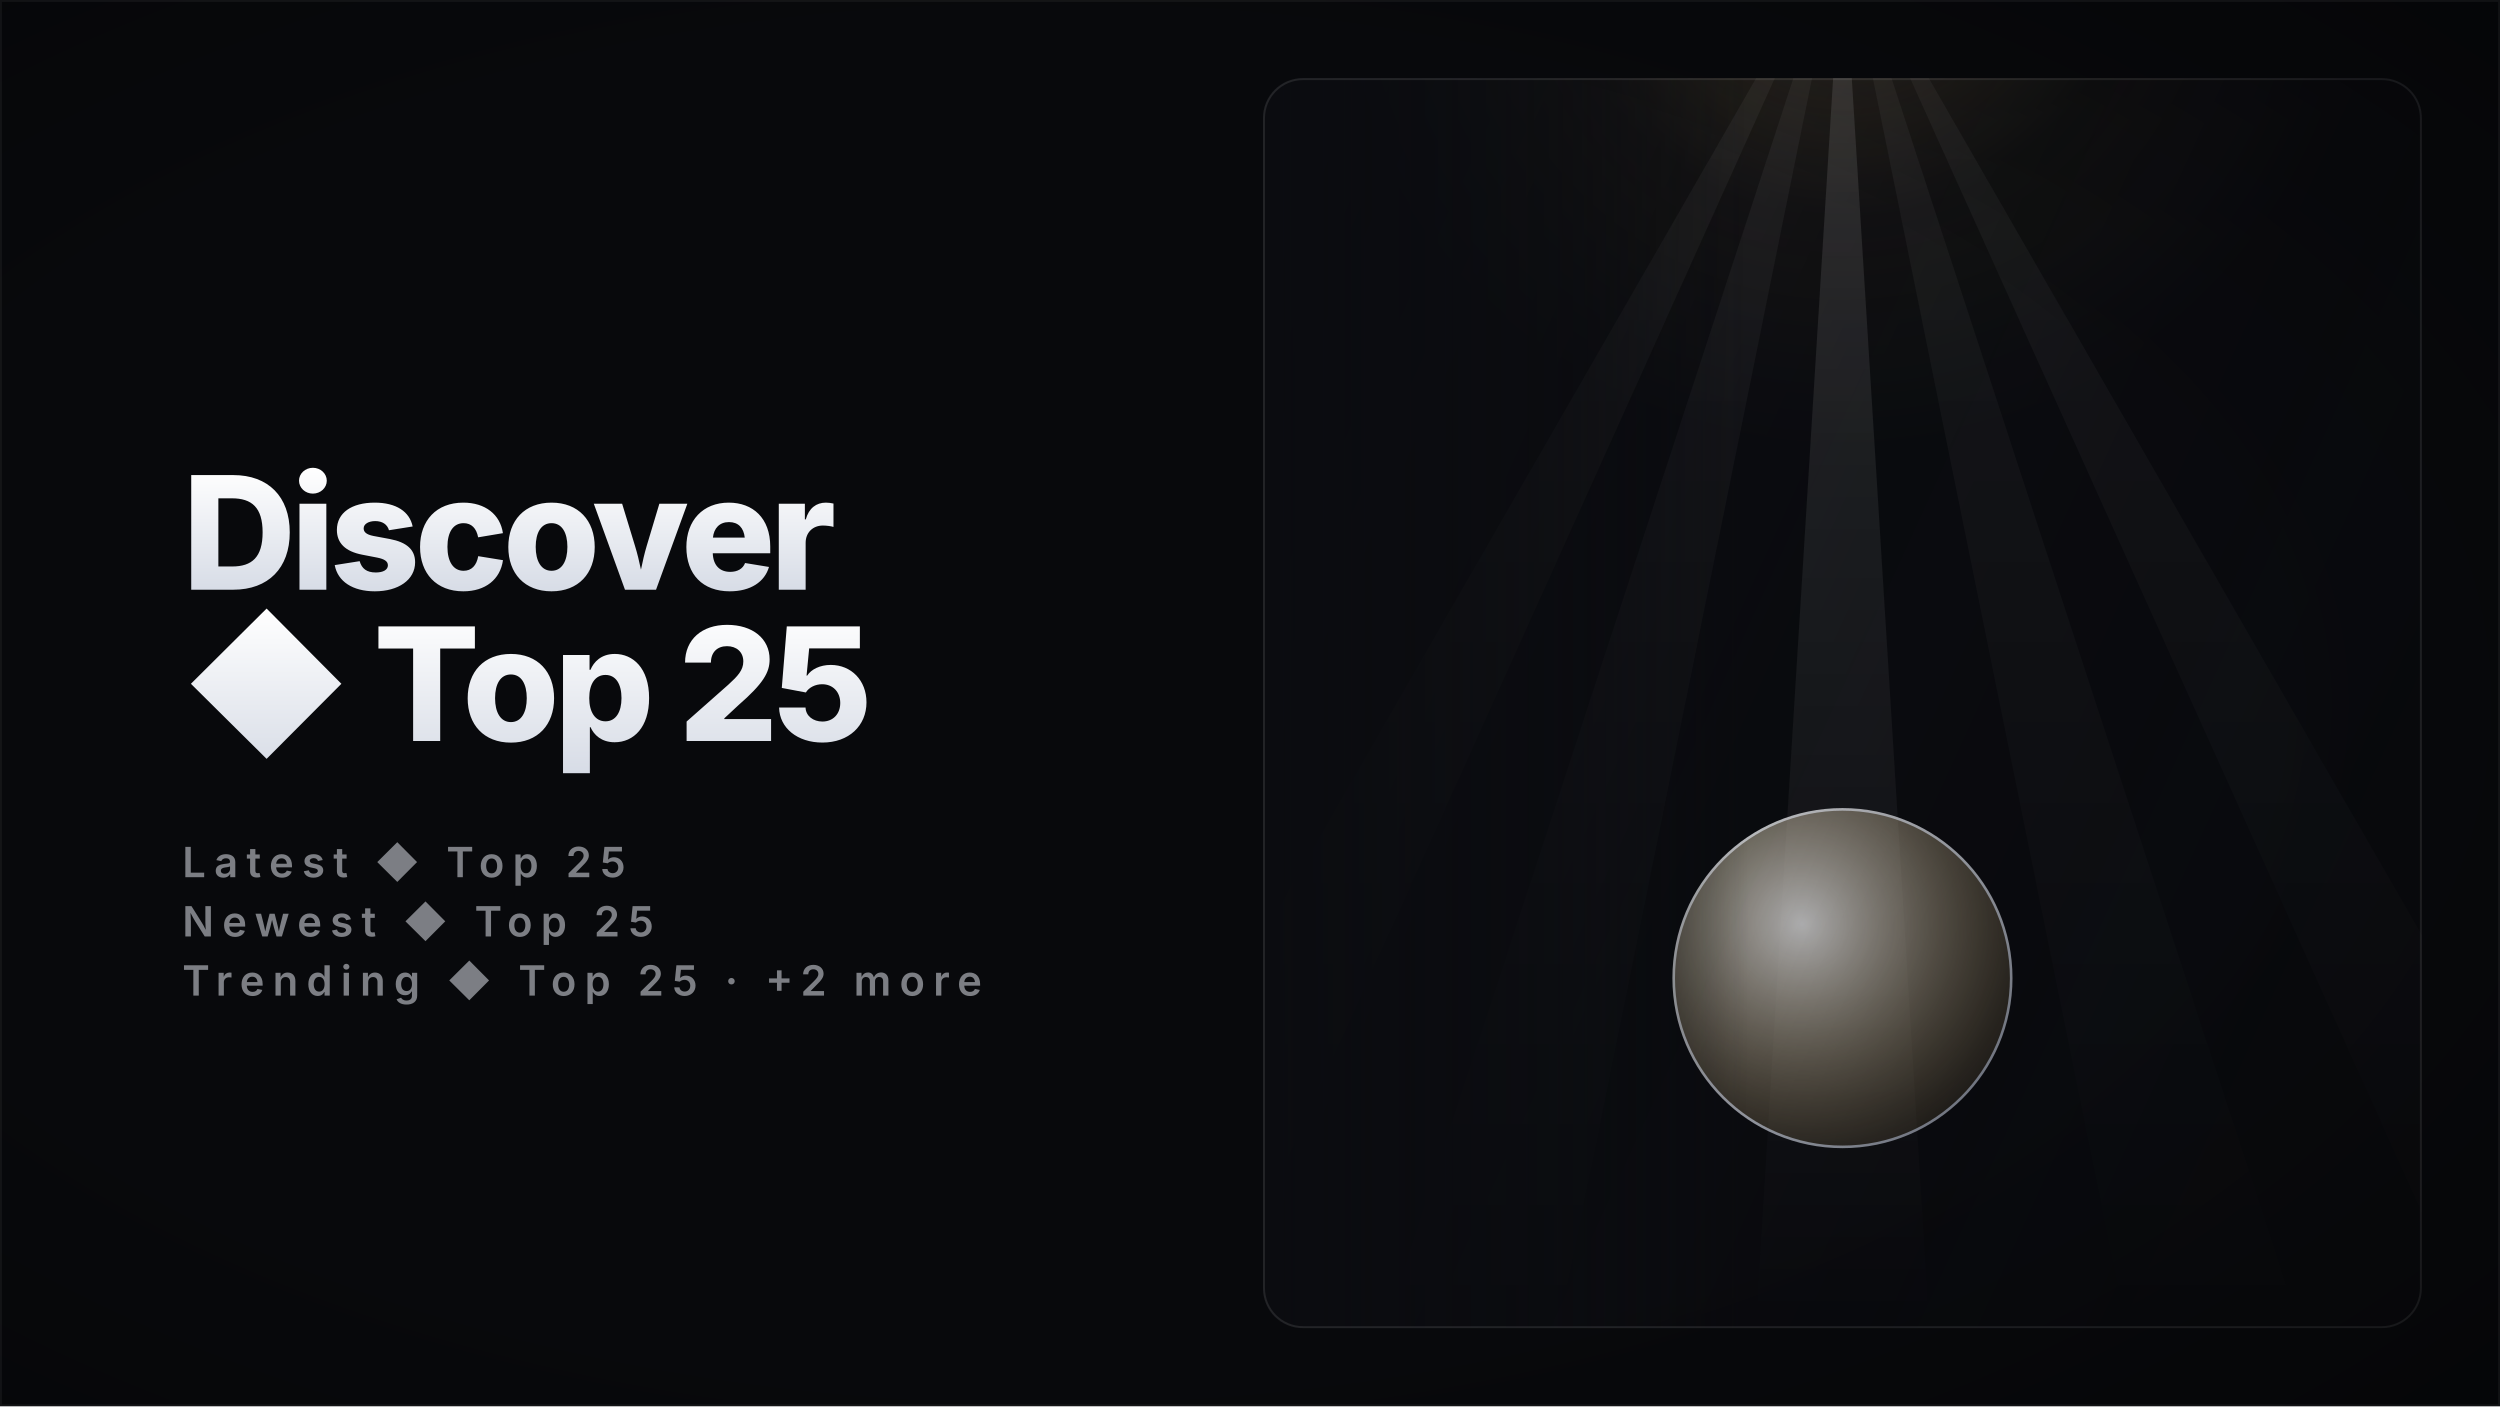
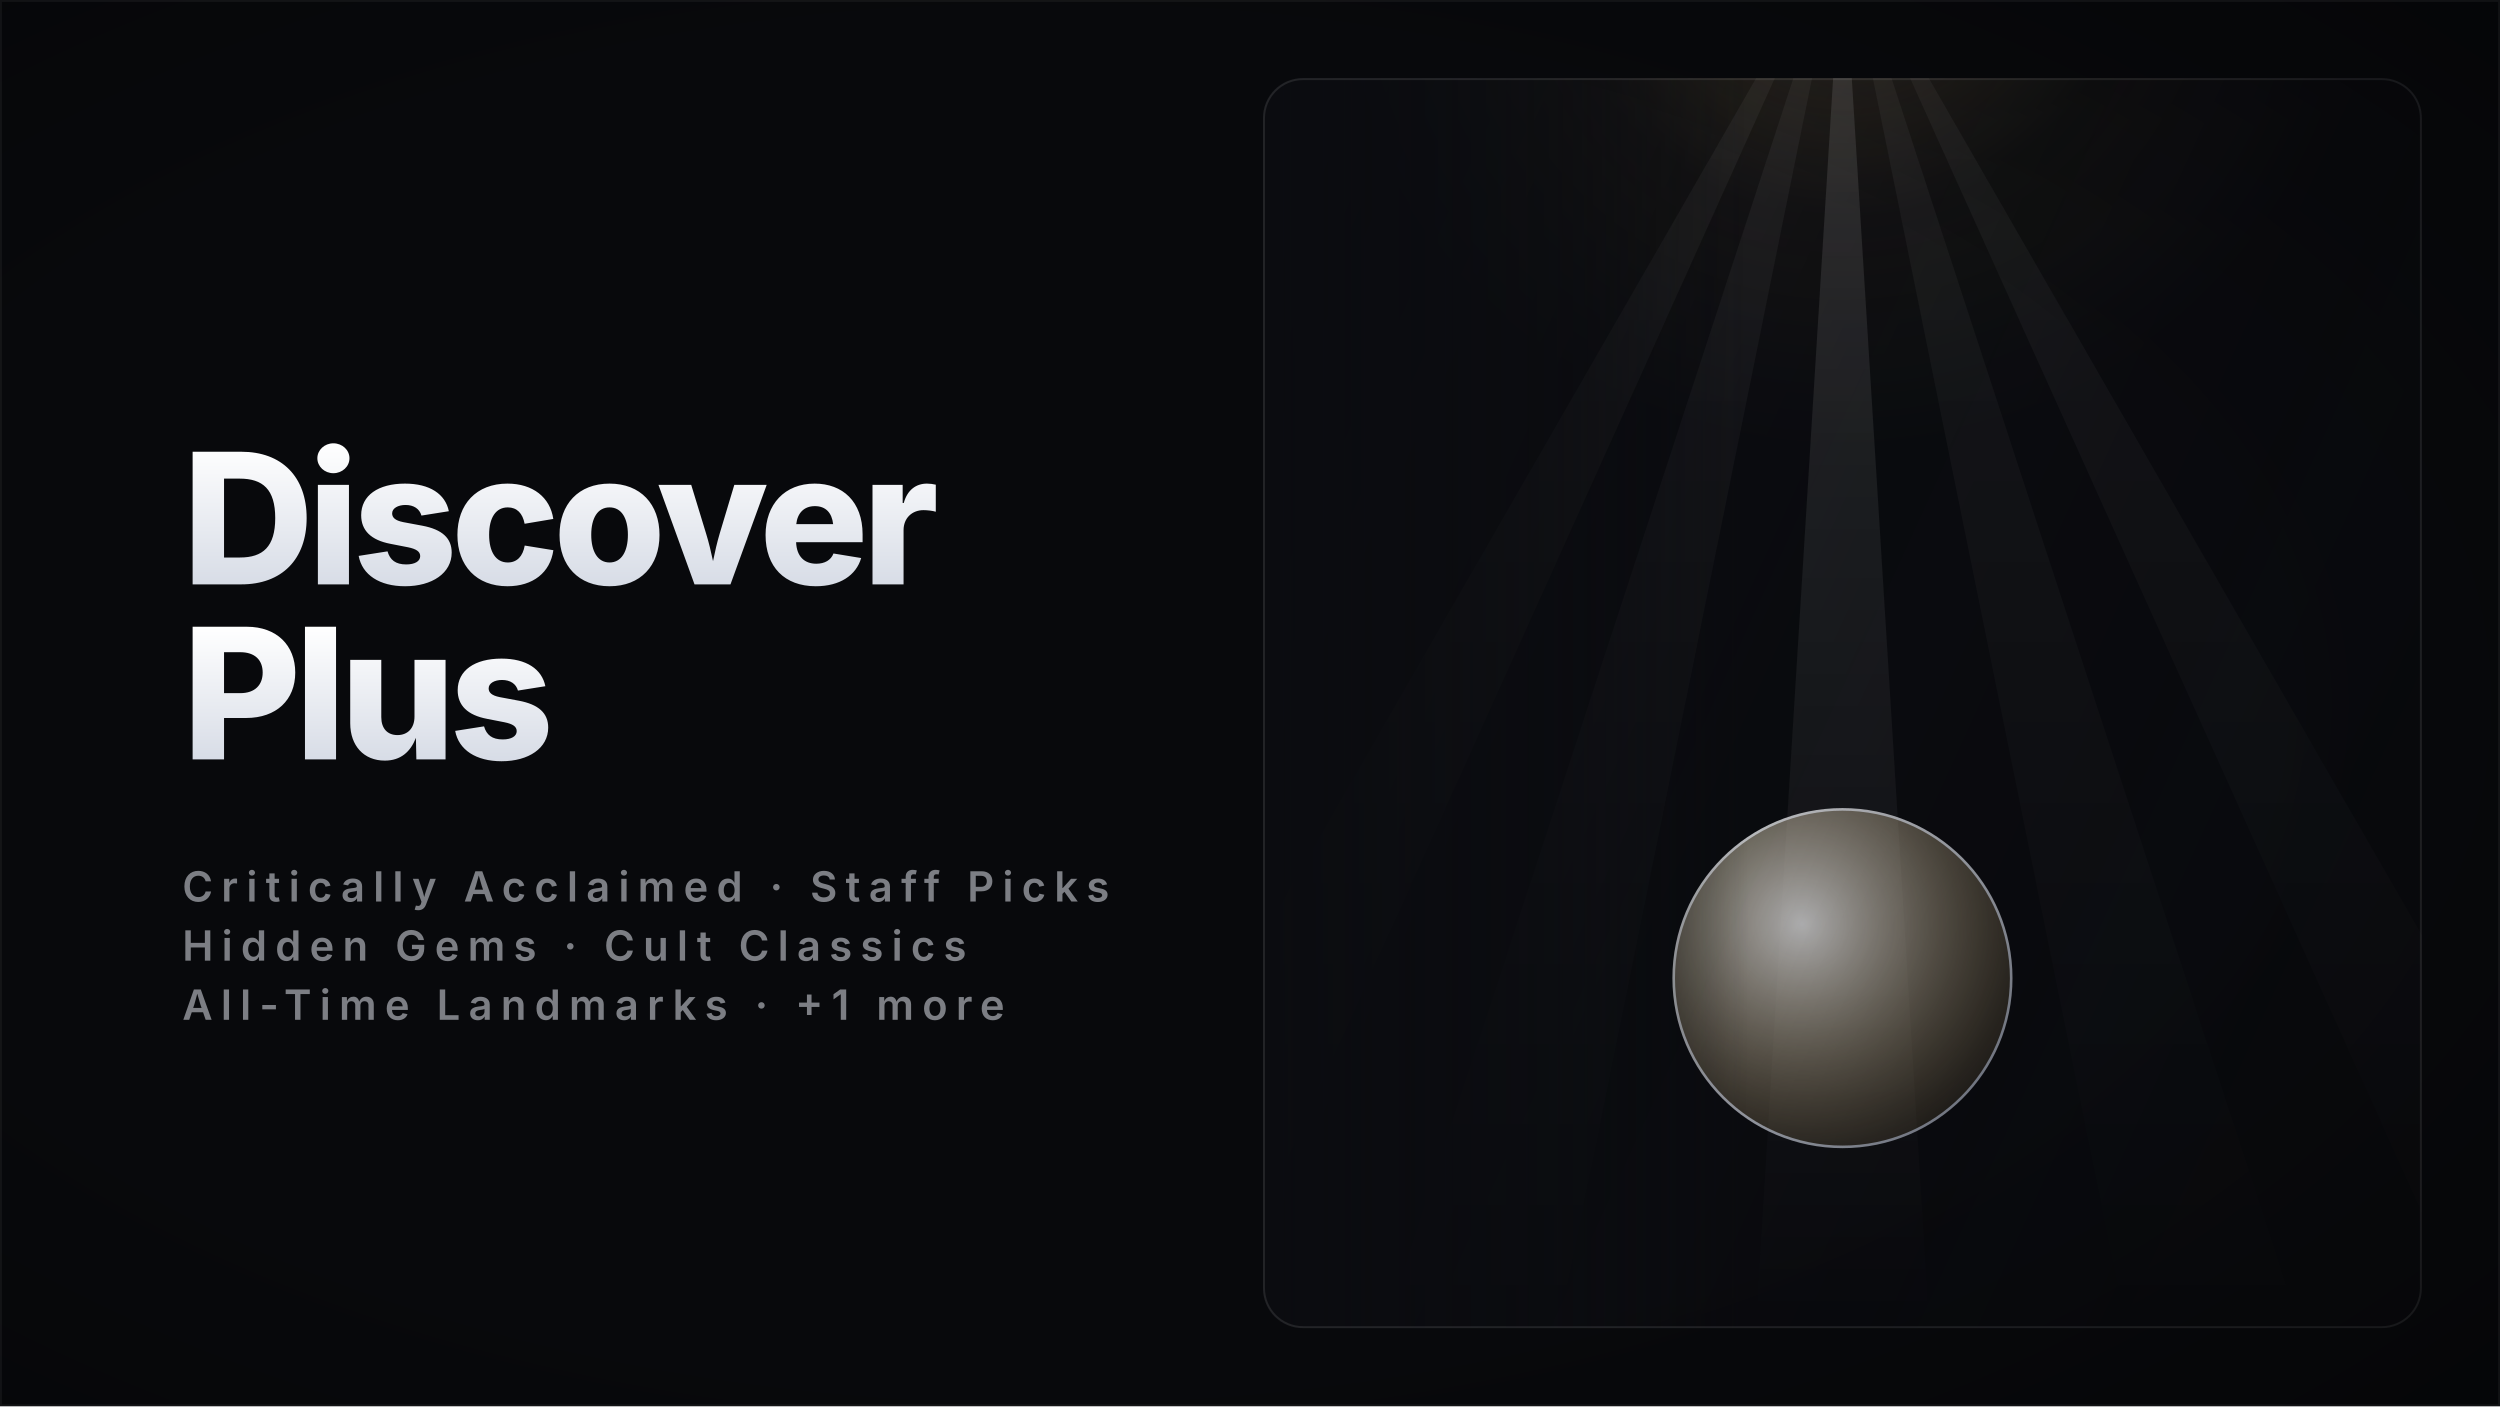
- <svg xmlns="http://www.w3.org/2000/svg" width="1920" height="1080" viewBox="0 0 1920 1080" role="img" aria-label="Discover ◆ Top 25 — movies collection cover" shape-rendering="geometricPrecision" text-rendering="geometricPrecision">
+ <svg xmlns="http://www.w3.org/2000/svg" width="1920" height="1080" viewBox="0 0 1920 1080" role="img" aria-label="Discover Plus — movies collection cover" shape-rendering="geometricPrecision" text-rendering="geometricPrecision">
  <defs>
    <linearGradient id="titleFill" x1="0" y1="0" x2="0" y2="1">
      <stop offset="0" stop-color="#FFFFFF" />
      <stop offset="1" stop-color="#D7DCE6" />
    </linearGradient>
    <linearGradient id="feather" x1="0" y1="0" x2="1" y2="0">
      <stop offset="0" stop-color="#0B0C10" stop-opacity="1" />
      <stop offset="0.6" stop-color="#0B0C10" stop-opacity="0.55" />
      <stop offset="1" stop-color="#0B0C10" stop-opacity="0" />
    </linearGradient>
    <linearGradient id="panelShade" x1="0" y1="0" x2="1" y2="0.5">
      <stop offset="0" stop-color="rgba(6,7,10,0)" />
      <stop offset="1" stop-color="rgba(6,7,10,0.42)" />
    </linearGradient>
    <radialGradient id="vignette" cx="0.42" cy="0.5" r="0.85">
      <stop offset="0.55" stop-color="rgba(0,0,0,0)" />
      <stop offset="1" stop-color="rgba(0,0,0,0.45)" />
    </radialGradient>
    <clipPath id="cardClip">
      <rect x="970" y="60" width="890" height="960" rx="30" />
    </clipPath>
    <linearGradient id="ivoryS" x1="0" y1="0" x2="1" y2="1">
      <stop offset="0" stop-color="#FFFFFF" />
      <stop offset="1" stop-color="#9AA2B4" />
    </linearGradient>
    <radialGradient id="glow" cx="0.5" cy="0.5" r="0.5">
      <stop offset="0" stop-color="#C8A96A" stop-opacity="0.26" />
      <stop offset="0.55" stop-color="#C8A96A" stop-opacity="0.05" />
      <stop offset="1" stop-color="#C8A96A" stop-opacity="0" />
    </radialGradient>
    <linearGradient id="beamG" x1="0" y1="0" x2="0" y2="1">
      <stop offset="0" stop-color="#FFFFFF" stop-opacity="0.34" />
      <stop offset="1" stop-color="#FFFFFF" stop-opacity="0" />
    </linearGradient>
    <linearGradient id="barG" x1="0" y1="1" x2="0" y2="0">
      <stop offset="0" stop-color="#3A3F4D" />
      <stop offset="0.6" stop-color="#C9CEDB" />
      <stop offset="1" stop-color="#FFFFFF" />
    </linearGradient>
    <linearGradient id="colG" x1="0" y1="1" x2="0" y2="0">
      <stop offset="0" stop-color="#4A5060" stop-opacity="0.85" />
      <stop offset="1" stop-color="#E8ECF4" />
    </linearGradient>
    <radialGradient id="disc" cx="0.38" cy="0.34" r="0.75">
      <stop offset="0" stop-color="#FFFFFF" stop-opacity="0.9" />
      <stop offset="1" stop-color="#C8A96A" stop-opacity="0.12" />
    </radialGradient>
    <style>
      .glow { animation: glowPulse 11s ease-in-out infinite; }
      @keyframes glowPulse { 0%,100% { opacity: 0.68; } 50% { opacity: 1; } }
      @media (prefers-reduced-motion: reduce) { .glow { animation: none; } }
    </style>
  </defs>
  <rect x="0" y="0" width="1920" height="1080" fill="#08090C" />
  <rect x="970" y="60" width="890" height="960" rx="30" fill="#0B0C10" />
  <g clip-path="url(#cardClip)">
    <g>
      <circle cx="1415" cy="-55.2" r="403.2" fill="url(#glow)" class="glow" />
      <polygon points="1415,-55.2 796.5,1020 930,1020" fill="url(#beamG)" opacity="0.2" />
      <polygon points="1415,-55.2 1063.5,1020 1197,1020" fill="url(#beamG)" opacity="0.2" />
      <polygon points="1415,-55.2 1348.3,1020 1481.8,1020" fill="url(#beamG)" opacity="0.46" />
      <polygon points="1415,-55.2 1633.1,1020 1766.6,1020" fill="url(#beamG)" opacity="0.2" />
      <polygon points="1415,-55.2 1900.1,1020 2033.6,1020" fill="url(#beamG)" opacity="0.2" />
      <circle cx="1415" cy="751.2" r="129.6" fill="url(#disc)" />
      <circle cx="1415" cy="751.2" r="129.6" fill="none" stroke="url(#ivoryS)" stroke-width="2" />
      <line x1="970" y1="751.2" x2="1860" y2="751.2" stroke="url(#ivoryS)" stroke-width="2" opacity="0.5" />
    </g>
    <rect x="970" y="60" width="890" height="960" fill="url(#panelShade)" />
    <rect x="970" y="60" width="373.8" height="960" fill="url(#feather)" />
  </g>
  <rect x="970.75" y="60.75" width="888.5" height="958.5" rx="30" fill="none" stroke="rgba(255,255,255,0.10)" stroke-width="1.5" />
  <rect x="0" y="0" width="1920" height="1080" fill="url(#vignette)" />
  <g>
-     <text x="140" y="452.9" font-family="Inter" font-size="121" font-weight="800" letter-spacing="-4.24" fill="url(#titleFill)">Discover</text>
-     <text x="140" y="569.1" font-family="Inter" font-size="121" font-weight="800" letter-spacing="-4.24" fill="url(#titleFill)">◆ Top 25</text>
-     <text x="140" y="673.7" font-family="Inter" font-size="32" font-weight="600" letter-spacing="6.40" fill="rgba(231,235,243,0.52)">Latest ◆ Top 25</text>
-     <text x="140" y="719.2" font-family="Inter" font-size="32" font-weight="600" letter-spacing="6.40" fill="rgba(231,235,243,0.52)">Newest ◆ Top 25</text>
-     <text x="140" y="764.6" font-family="Inter" font-size="32" font-weight="600" letter-spacing="6.40" fill="rgba(231,235,243,0.52)">Trending ◆ Top 25  ·  +2 more</text>
+     <text x="140" y="448.8" font-family="Inter" font-size="140" font-weight="800" letter-spacing="-4.90" fill="url(#titleFill)">Discover</text>
+     <text x="140" y="583.2" font-family="Inter" font-size="140" font-weight="800" letter-spacing="-4.90" fill="url(#titleFill)">Plus</text>
+     <text x="140" y="692.4" font-family="Inter" font-size="32" font-weight="600" letter-spacing="6.40" fill="rgba(231,235,243,0.52)">Critically Acclaimed  ·  Staff Picks</text>
+     <text x="140" y="737.8" font-family="Inter" font-size="32" font-weight="600" letter-spacing="6.40" fill="rgba(231,235,243,0.52)">Hidden Gems  ·  Cult Classics</text>
+     <text x="140" y="783.2" font-family="Inter" font-size="32" font-weight="600" letter-spacing="6.40" fill="rgba(231,235,243,0.52)">All-Time Landmarks  ·  +1 more</text>
  </g>
  <rect x="0.75" y="0.75" width="1918.5" height="1078.5" fill="none" stroke="rgba(255,255,255,0.05)" stroke-width="1.5" />
</svg>
